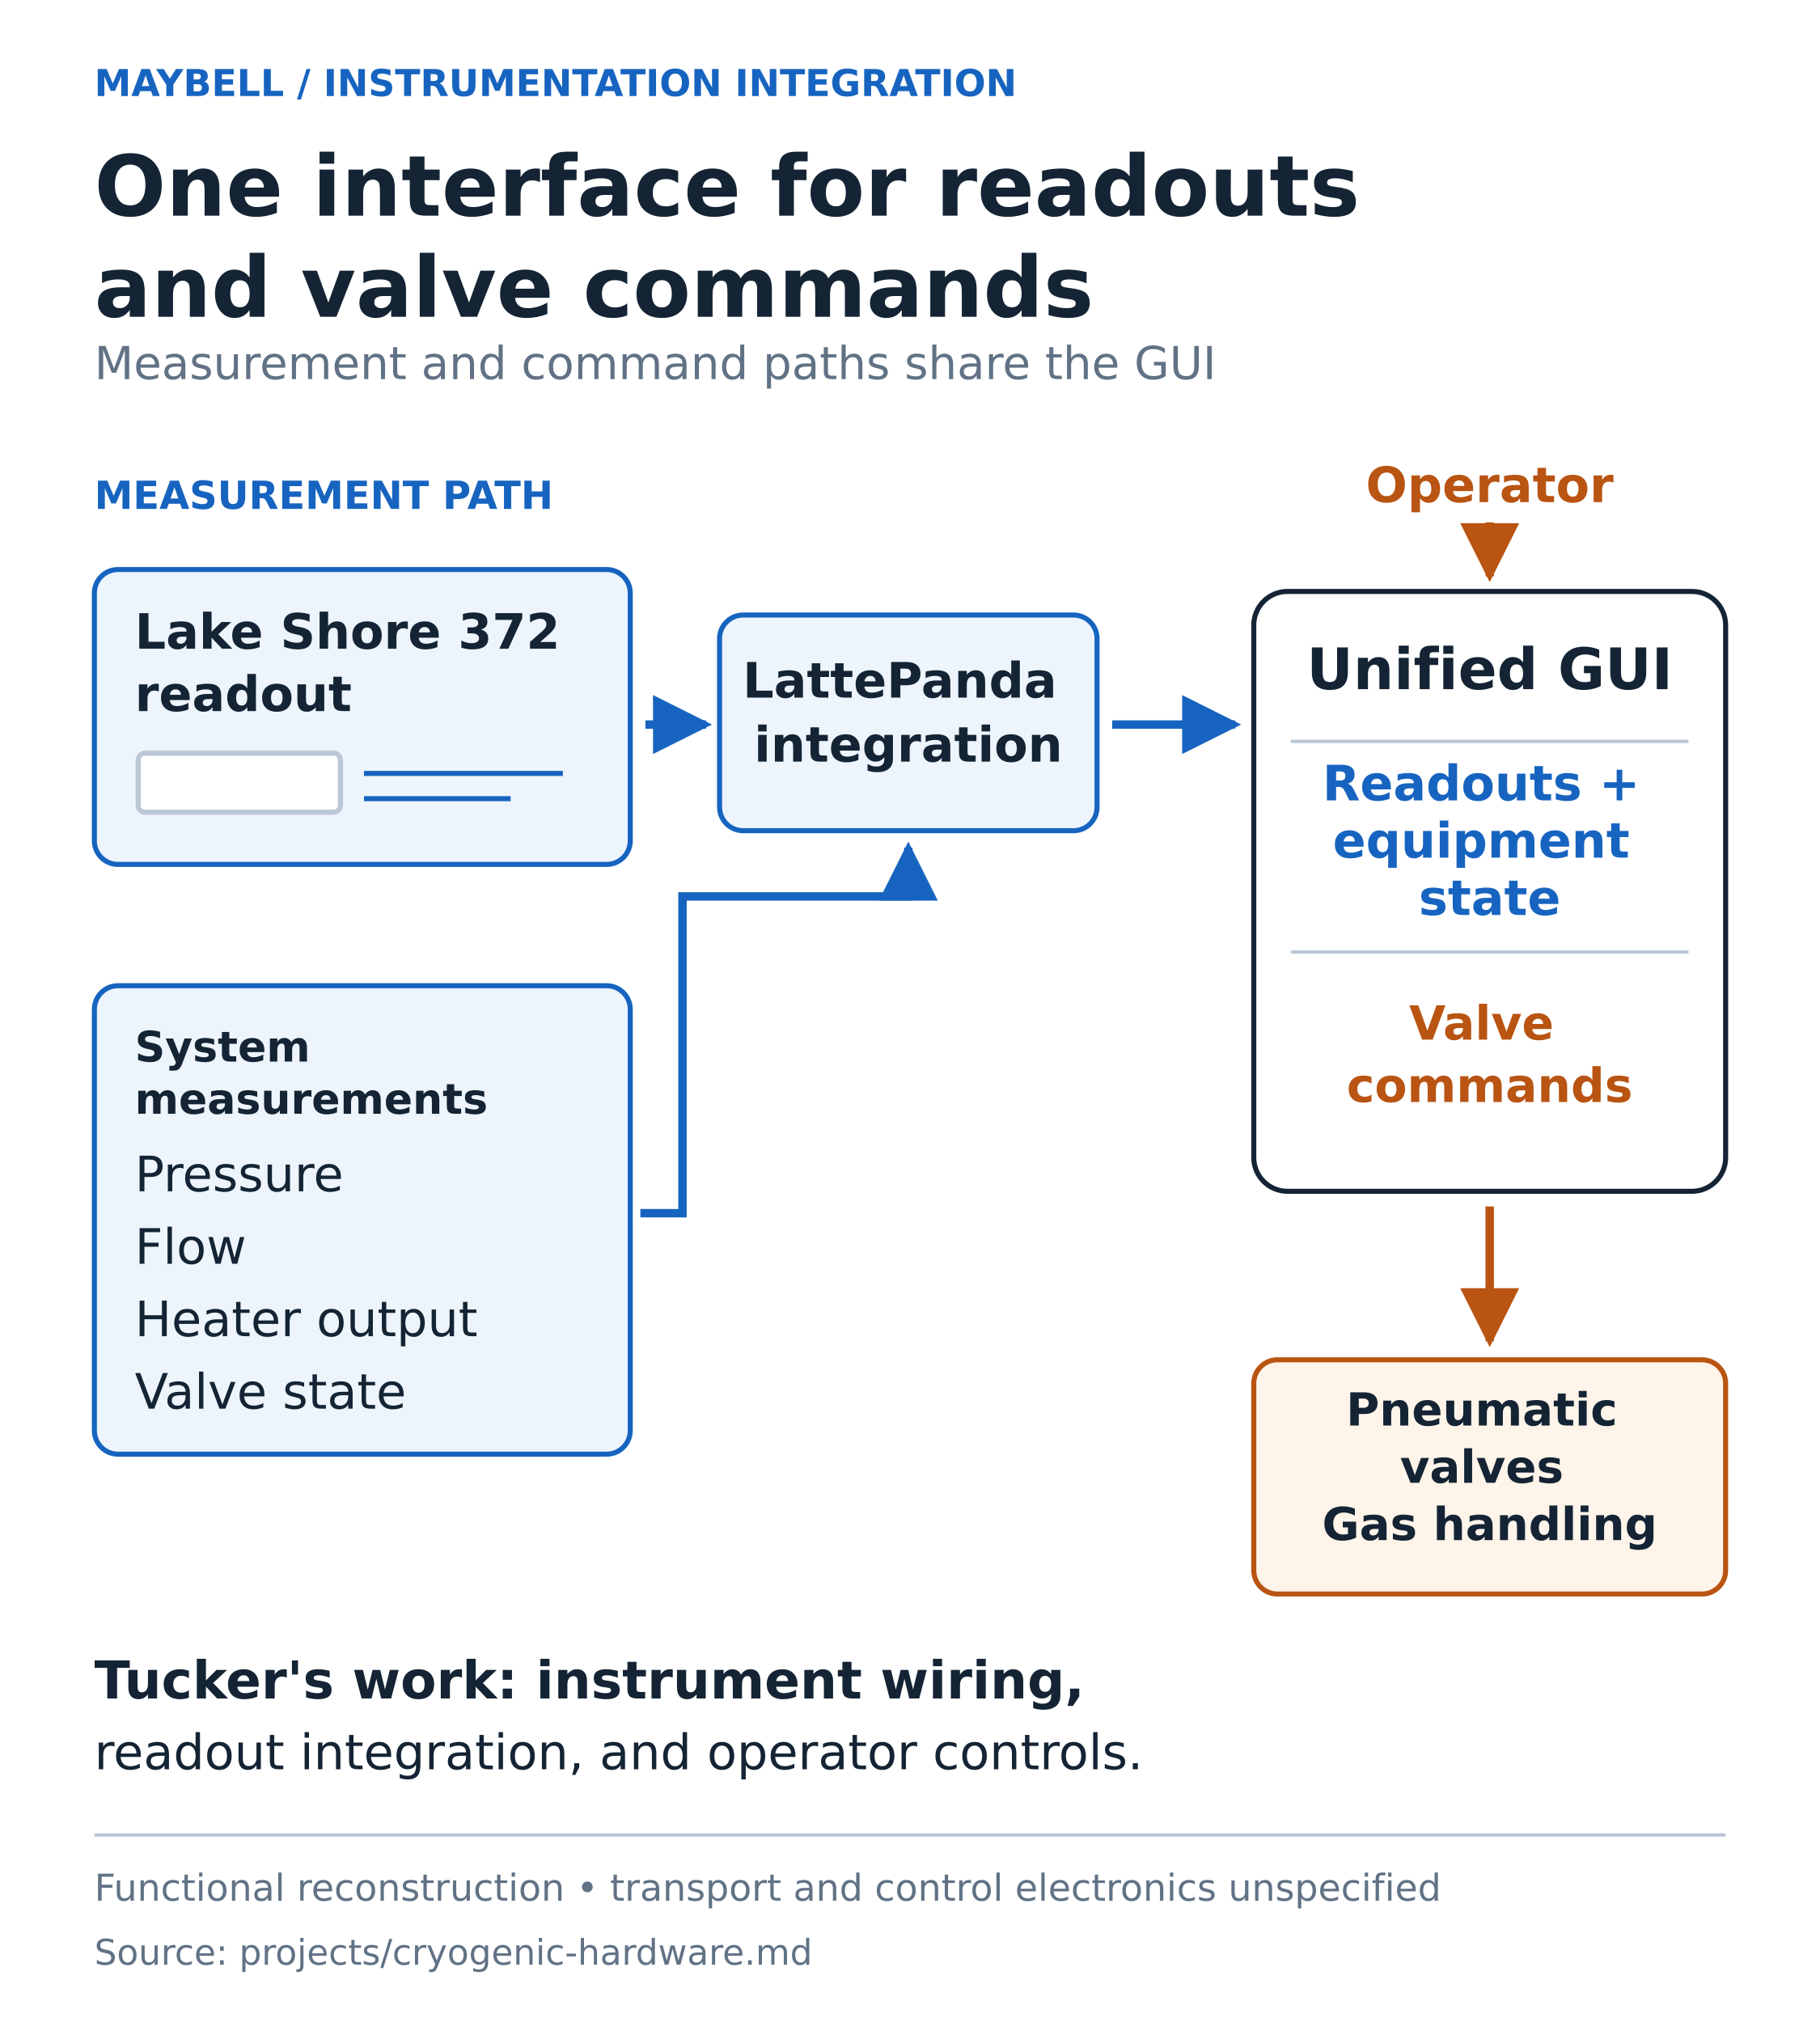
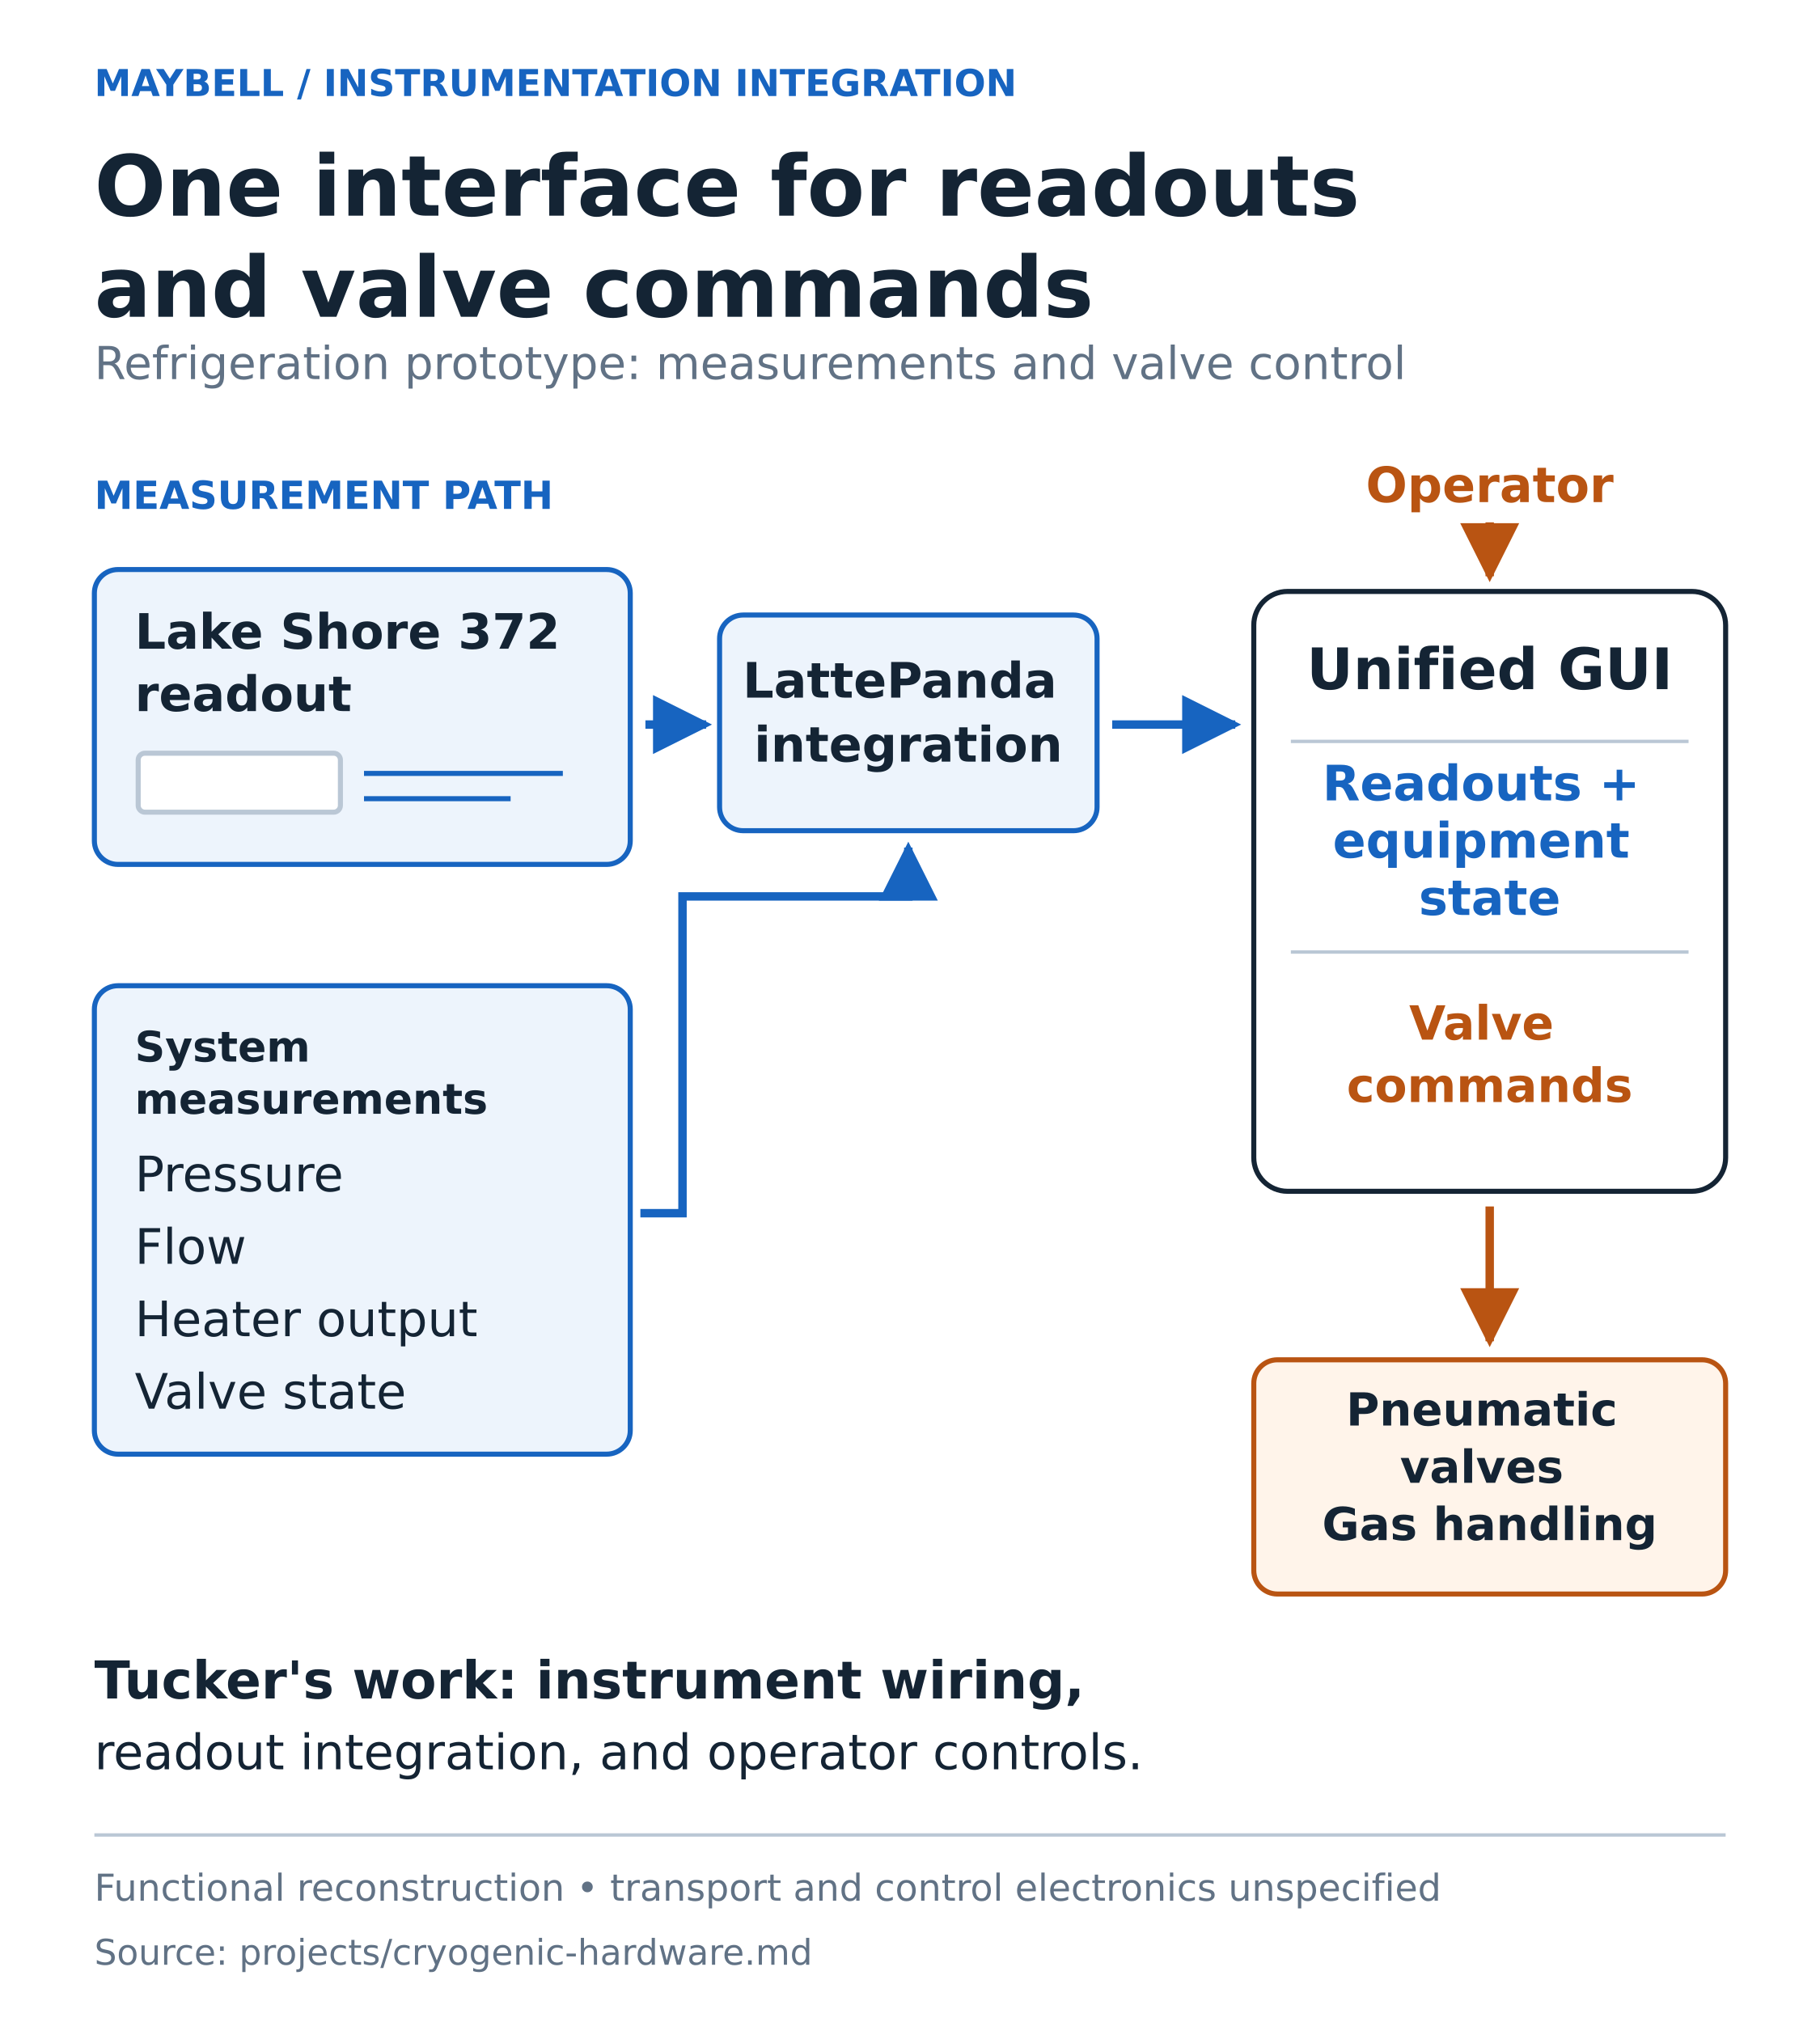
<svg xmlns="http://www.w3.org/2000/svg" width="1080" height="1200" viewBox="0 0 1080 1200" role="img" aria-labelledby="title desc">
  <defs>
    <marker id="blue" viewBox="0 0 10 10" refX="9" refY="5" markerWidth="7" markerHeight="7" orient="auto-start-reverse">
      <path d="M 0 0 L 10 5 L 0 10 z" fill="#1764C0" />
    </marker>
    <marker id="orange" viewBox="0 0 10 10" refX="9" refY="5" markerWidth="7" markerHeight="7" orient="auto-start-reverse">
      <path d="M 0 0 L 10 5 L 0 10 z" fill="#B95412" />
    </marker>
  </defs>
  <rect width="1080" height="1200" fill="#FFFFFF" />
  <g font-family="DejaVu Sans, Arial, sans-serif">
    <text x="56" y="57" fill="#1764C0" font-size="22" font-weight="700" text-anchor="start">
      <tspan x="56" dy="0">MAYBELL / INSTRUMENTATION INTEGRATION</tspan>
    </text>
    <text x="56" y="128" fill="#142434" font-size="50" font-weight="700" text-anchor="start">
      <tspan x="56" dy="0">One interface for readouts</tspan>
      <tspan x="56" dy="60">and valve commands</tspan>
    </text>
    <text x="56" y="225" fill="#617285" font-size="27" font-weight="400" text-anchor="start">
-       <tspan x="56" dy="0">Measurement and command paths share the GUI</tspan>
+       <tspan x="56" dy="0">Refrigeration prototype: measurements and valve control</tspan>
    </text>
    <text x="56" y="302" fill="#1764C0" font-size="23" font-weight="700" text-anchor="start">
      <tspan x="56" dy="0">MEASUREMENT PATH</tspan>
    </text>
    <rect x="56" y="338" width="318" height="175" rx="14" fill="#EDF4FC" stroke="#1764C0" stroke-width="3" />
    <text x="80" y="385" fill="#142434" font-size="29" font-weight="700" text-anchor="start">
      <tspan x="80" dy="0">Lake Shore 372</tspan>
      <tspan x="80" dy="37">readout</tspan>
    </text>
    <rect x="82" y="447" width="120" height="35" rx="4" fill="#FFFFFF" stroke="#BAC7D5" stroke-width="3" />
    <line x1="216" y1="459" x2="334" y2="459" stroke="#1764C0" stroke-width="3" />
    <line x1="216" y1="474" x2="303" y2="474" stroke="#1764C0" stroke-width="3" />
    <rect x="427" y="365" width="224" height="128" rx="14" fill="#EDF4FC" stroke="#1764C0" stroke-width="3" />
    <text x="539" y="414" fill="#142434" font-size="29" font-weight="700" text-anchor="middle">
      <tspan x="539" dy="0">LattePanda</tspan>
      <tspan x="539" dy="38">integration</tspan>
    </text>
    <line x1="383" y1="430" x2="419" y2="430" stroke="#1764C0" stroke-width="5" marker-end="url(#blue)" />
    <line x1="660" y1="430" x2="733" y2="430" stroke="#1764C0" stroke-width="5" marker-end="url(#blue)" />
    <rect x="56" y="585" width="318" height="278" rx="14" fill="#EDF4FC" stroke="#1764C0" stroke-width="3" />
    <text x="80" y="630" fill="#142434" font-size="25" font-weight="700" text-anchor="start">
      <tspan x="80" dy="0">System</tspan>
      <tspan x="80" dy="31">measurements</tspan>
    </text>
    <text x="80" y="707" fill="#142434" font-size="29" font-weight="400" text-anchor="start">
      <tspan x="80" dy="0">Pressure</tspan>
      <tspan x="80" dy="43">Flow</tspan>
      <tspan x="80" dy="43">Heater output</tspan>
      <tspan x="80" dy="43">Valve state</tspan>
    </text>
    <path d="M 380 720 H 405 V 532 H 539 V 503" fill="none" stroke="#1764C0" stroke-width="5" marker-end="url(#blue)" />
    <rect x="744" y="351" width="280" height="356" rx="20" fill="#FFFFFF" stroke="#142434" stroke-width="3" />
    <text x="884" y="409" fill="#142434" font-size="34" font-weight="700" text-anchor="middle">
      <tspan x="884" dy="0">Unified GUI</tspan>
    </text>
    <line x1="766" y1="440" x2="1002" y2="440" stroke="#BAC7D5" stroke-width="2" />
    <text x="884" y="475" fill="#1764C0" font-size="29" font-weight="700" text-anchor="middle">
      <tspan x="884" dy="0">Readouts +</tspan>
      <tspan x="884" dy="34">equipment</tspan>
      <tspan x="884" dy="34">state</tspan>
    </text>
    <line x1="766" y1="565" x2="1002" y2="565" stroke="#BAC7D5" stroke-width="2" />
    <text x="884" y="617" fill="#B95412" font-size="28" font-weight="700" text-anchor="middle">
      <tspan x="884" dy="0">Valve</tspan>
      <tspan x="884" dy="37">commands</tspan>
    </text>
    <text x="884" y="298" fill="#B95412" font-size="29" font-weight="700" text-anchor="middle">
      <tspan x="884" dy="0">Operator</tspan>
    </text>
    <line x1="884" y1="310" x2="884" y2="342" stroke="#B95412" stroke-width="5" marker-end="url(#orange)" />
    <line x1="884" y1="716" x2="884" y2="796" stroke="#B95412" stroke-width="5" marker-end="url(#orange)" />
    <rect x="744" y="807" width="280" height="139" rx="14" fill="#FFF4EA" stroke="#B95412" stroke-width="3" />
    <text x="884" y="846" fill="#142434" font-size="27" font-weight="700" text-anchor="middle">
      <tspan x="884" dy="0">Pneumatic</tspan>
      <tspan x="884" dy="34">valves</tspan>
      <tspan x="884" dy="34">Gas handling</tspan>
    </text>
    <text x="56" y="1008" fill="#142434" font-size="31" font-weight="700" text-anchor="start">
      <tspan x="56" dy="0">Tucker's work: instrument wiring,</tspan>
    </text>
    <text x="56" y="1050" fill="#142434" font-size="29" font-weight="400" text-anchor="start">
      <tspan x="56" dy="0">readout integration, and operator controls.</tspan>
    </text>
    <line x1="56" y1="1089" x2="1024" y2="1089" stroke="#BAC7D5" stroke-width="2" />
    <text x="56" y="1128" fill="#617285" font-size="22" font-weight="400" text-anchor="start">
      <tspan x="56" dy="0">Functional reconstruction • transport and control electronics unspecified</tspan>
    </text>
    <text x="56" y="1166" fill="#617285" font-size="21" font-weight="400" text-anchor="start">
      <tspan x="56" dy="0">Source: projects/cryogenic-hardware.md</tspan>
    </text>
  </g>
</svg>
